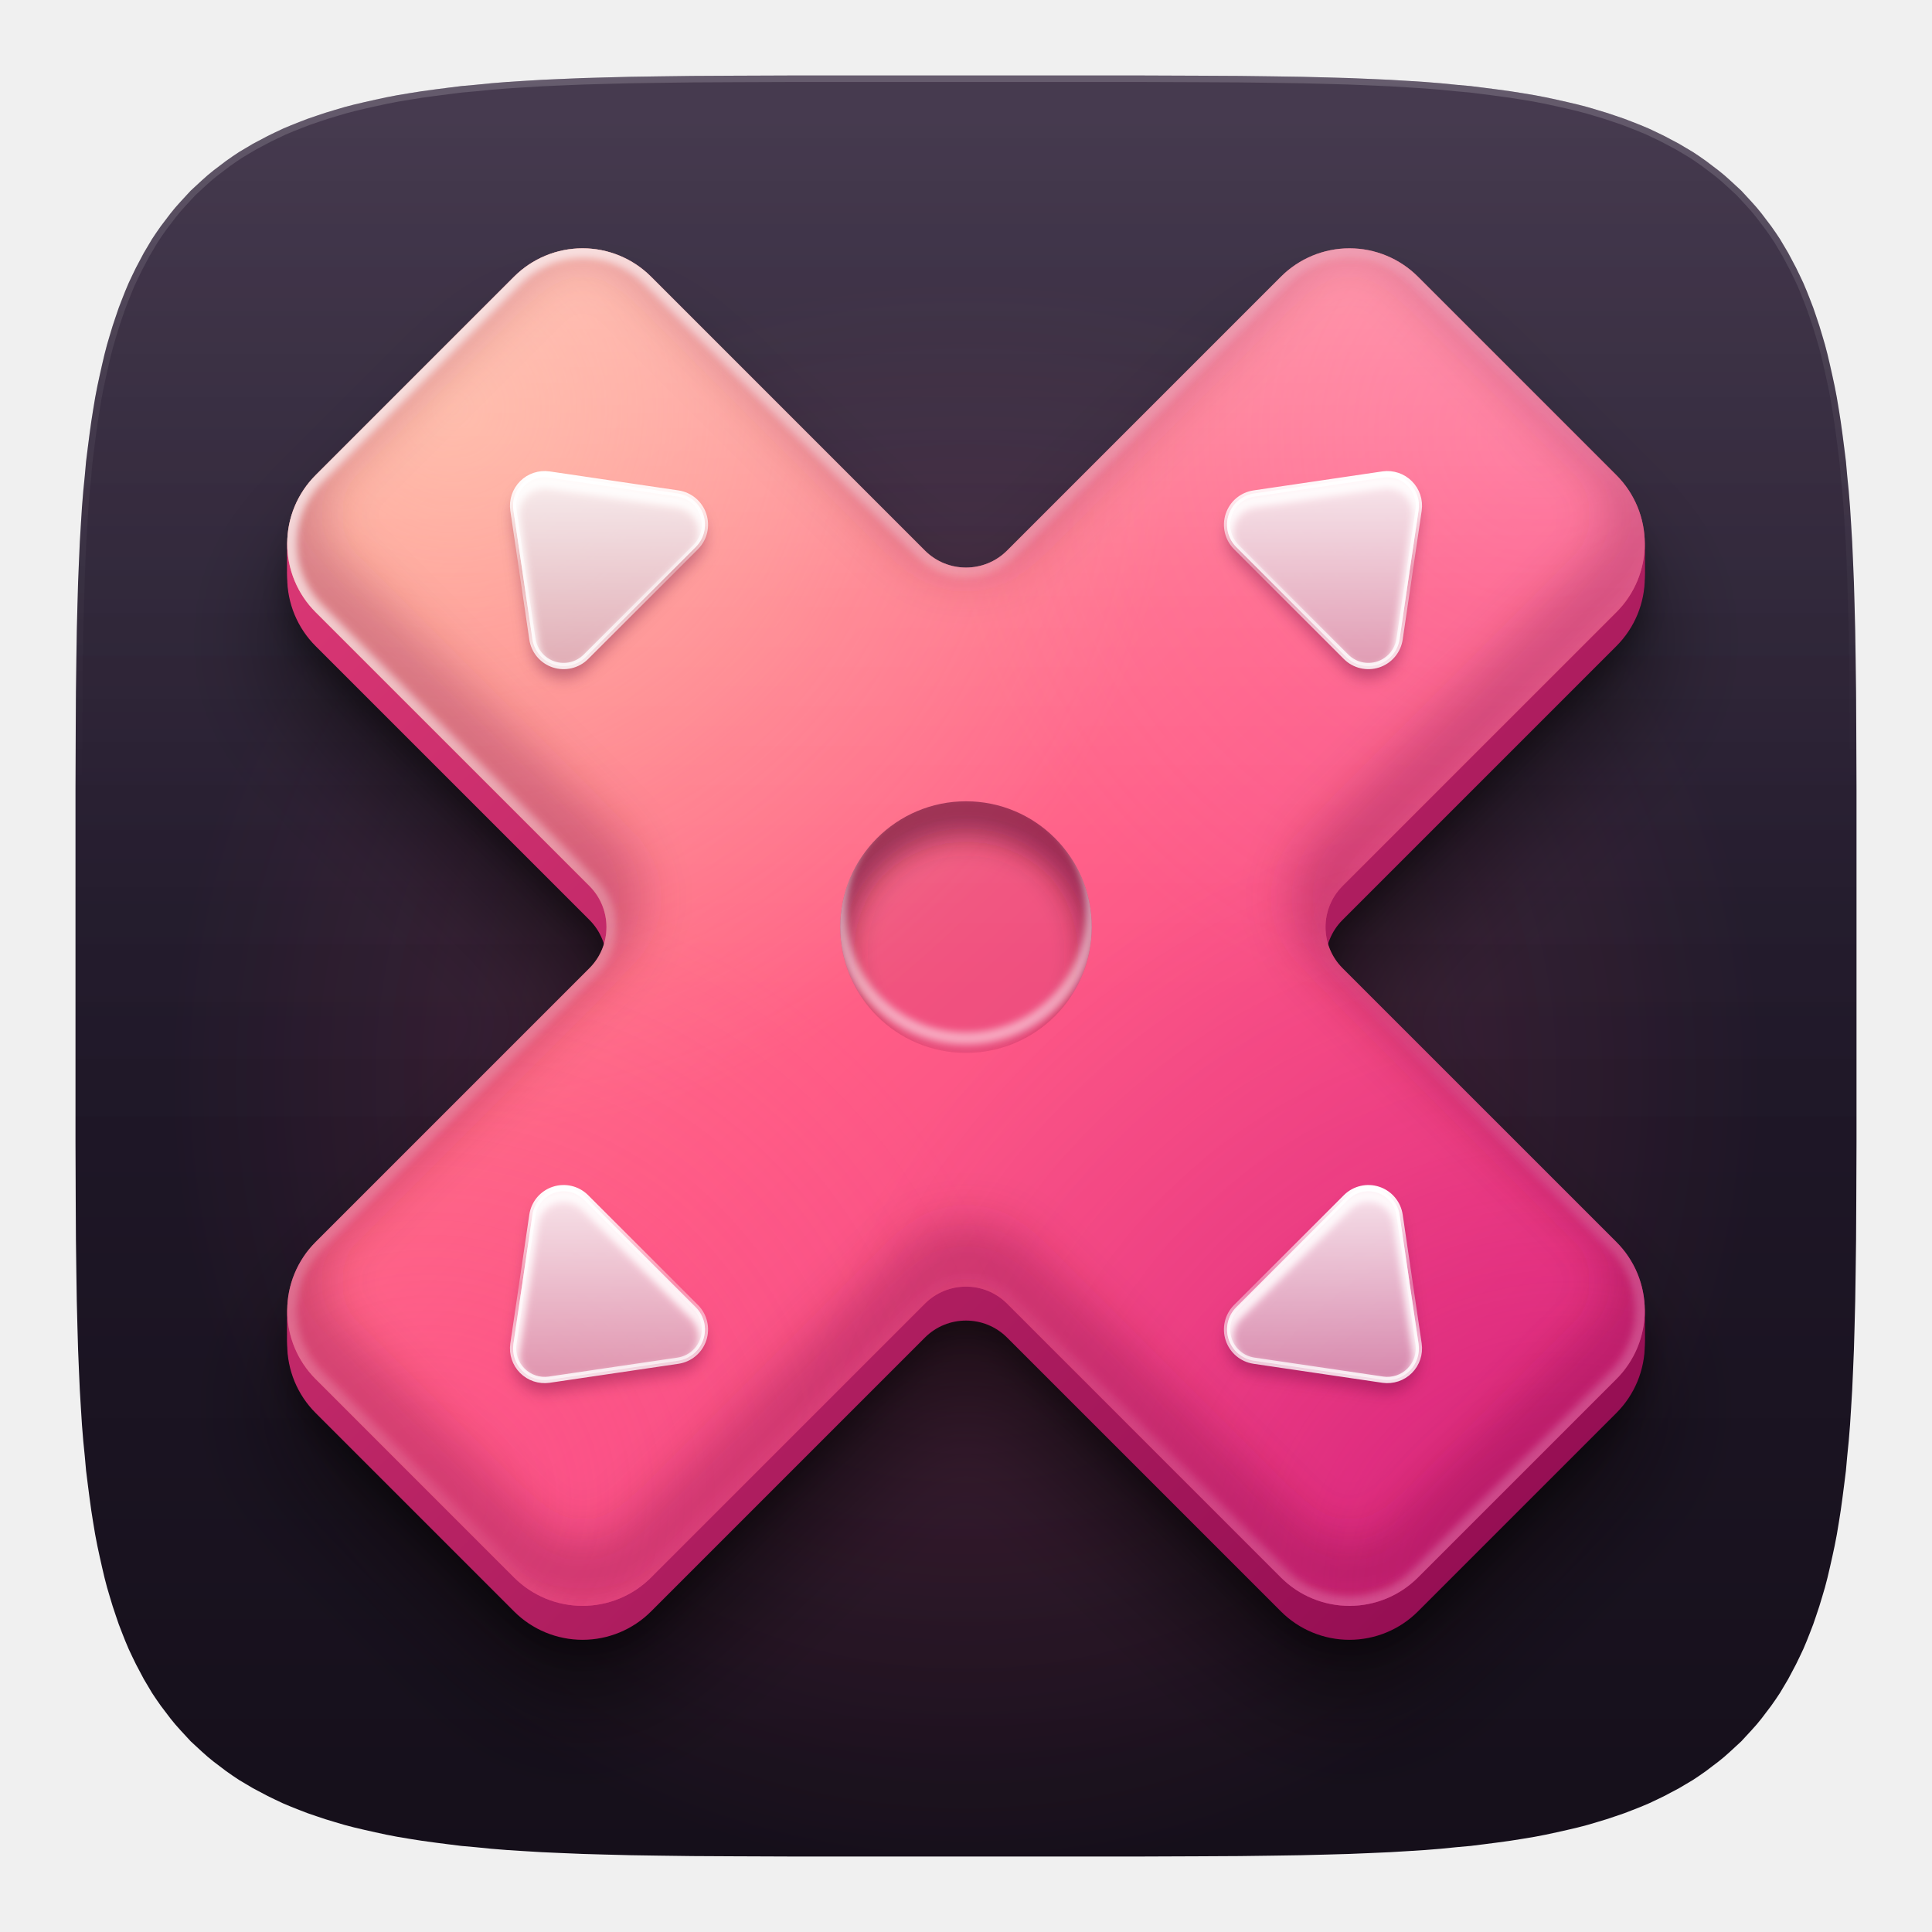
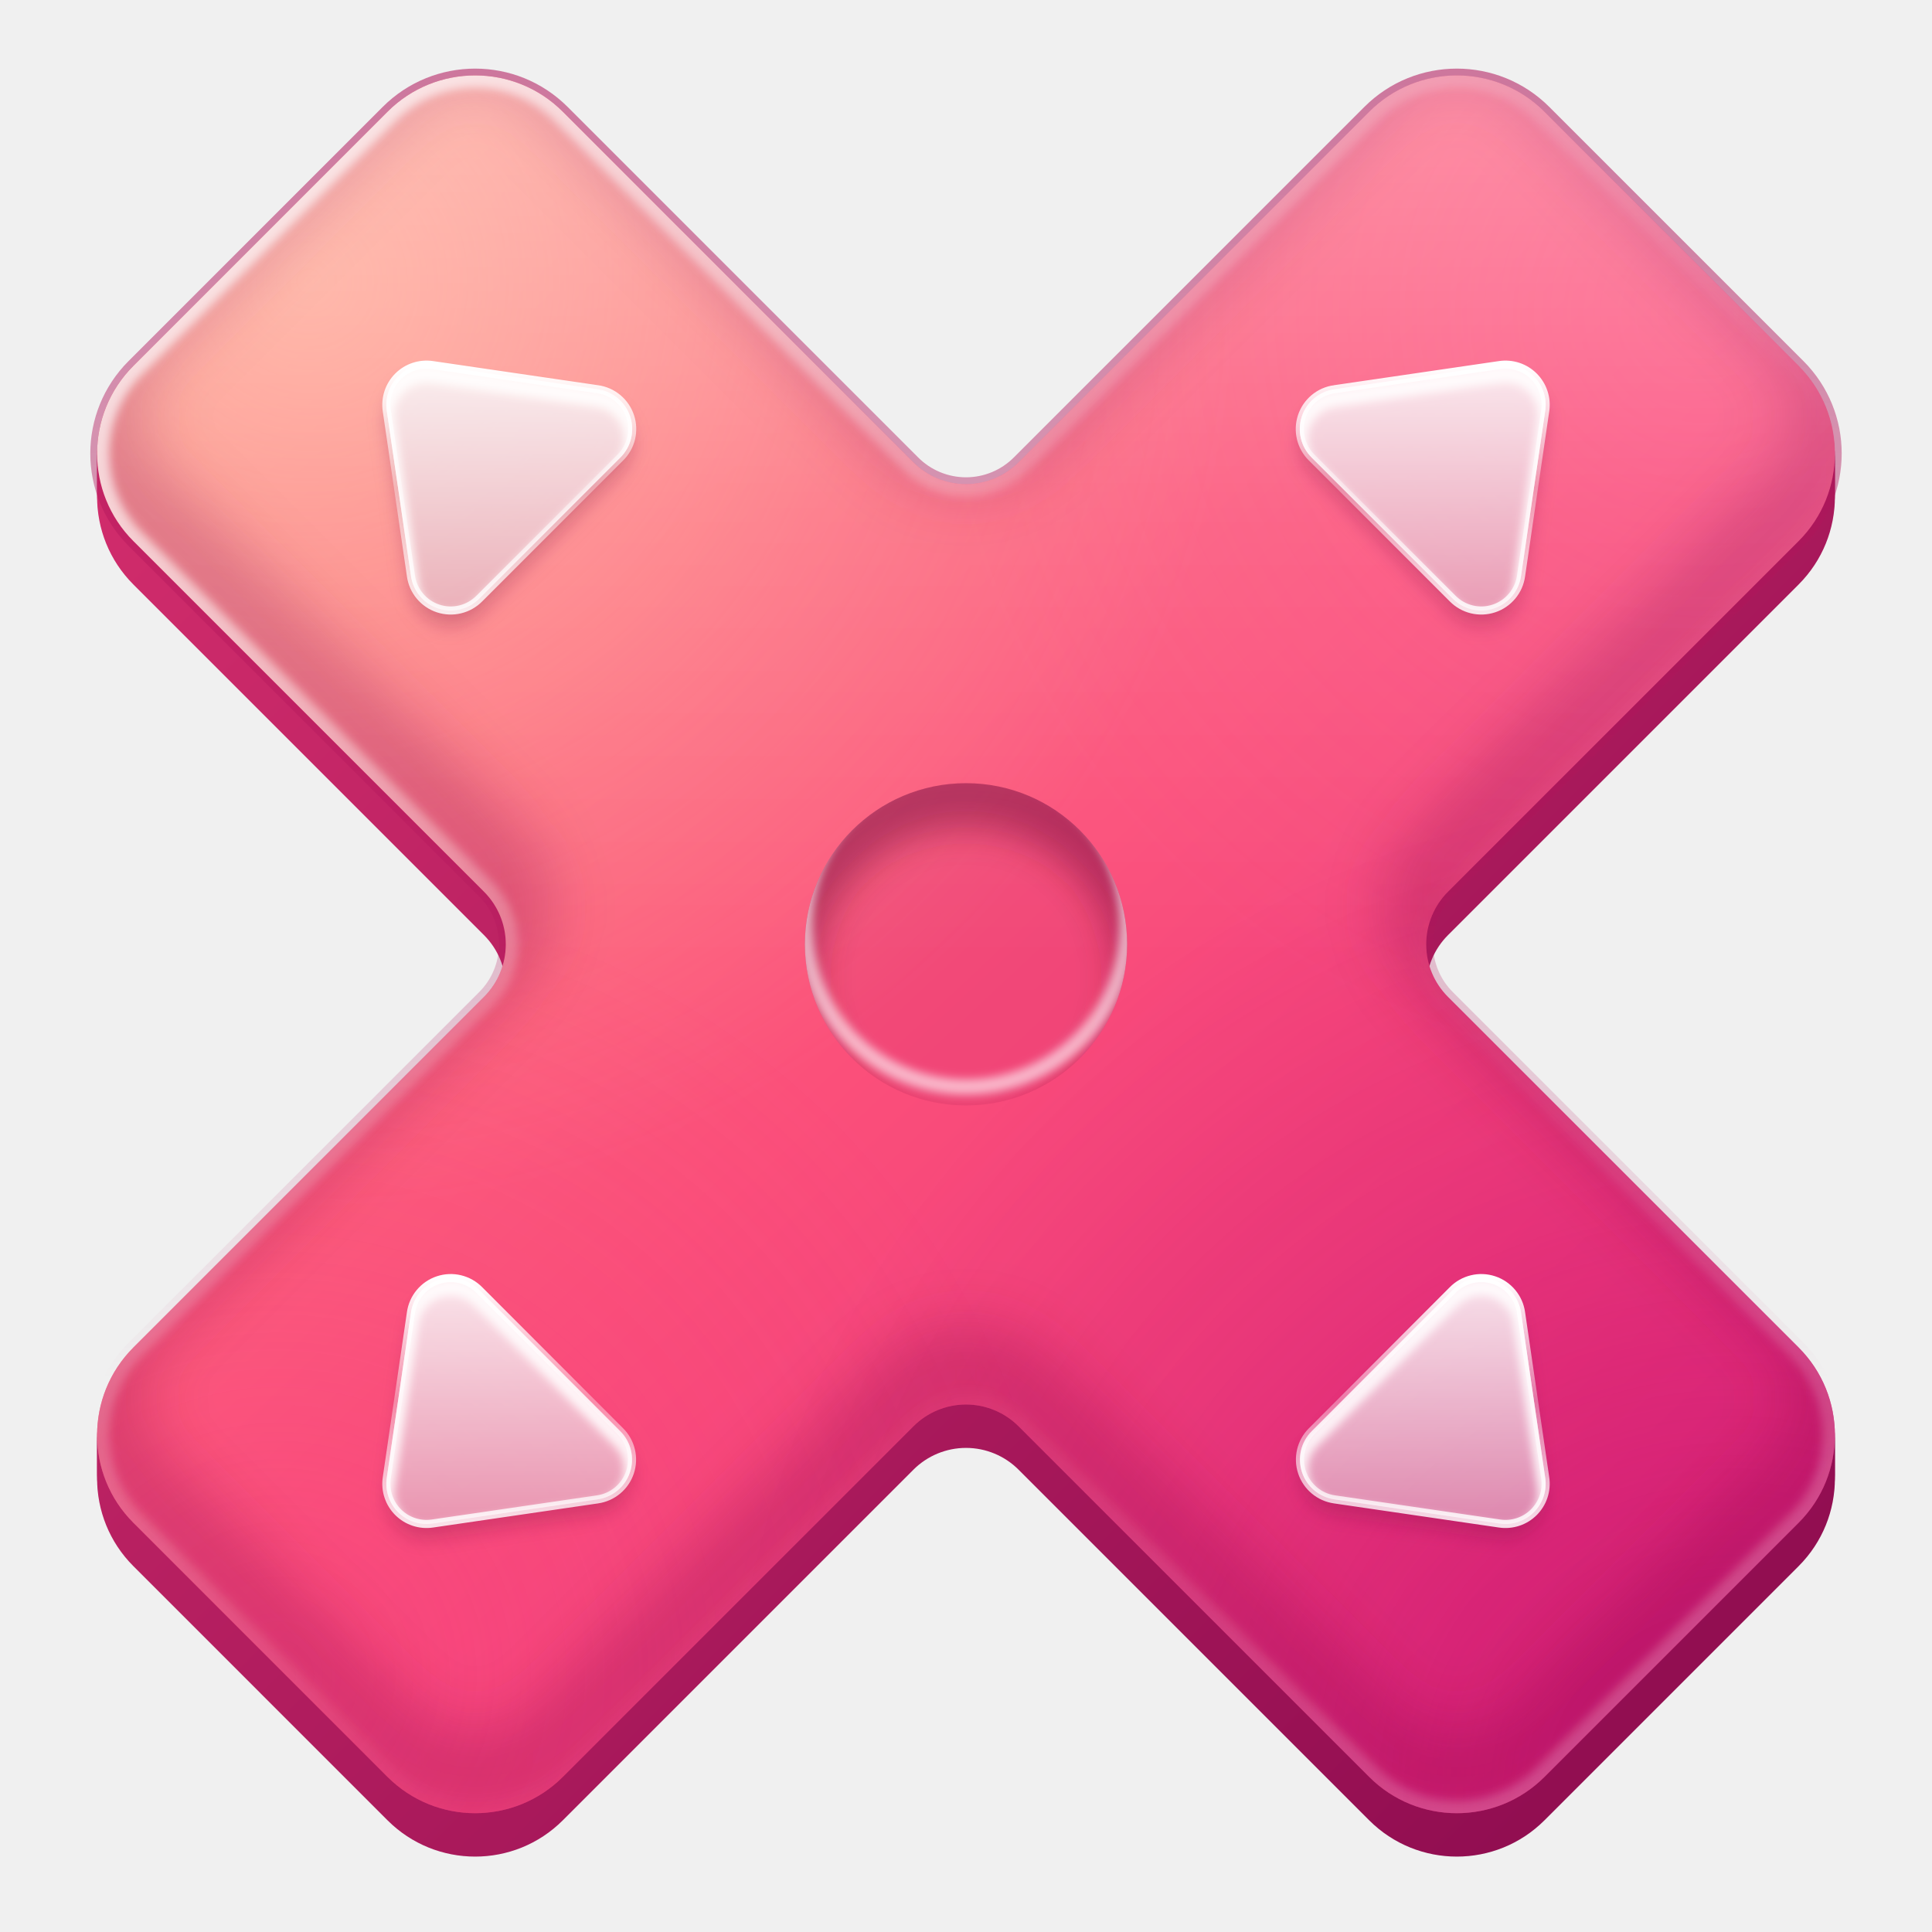
<svg xmlns="http://www.w3.org/2000/svg" viewBox="0 0 1024 1024" width="1024" height="1024">
  <defs>
-     <path id="sw-sq" d="M924.0,512.0L924.0,593.6L923.9,619.7L923.8,638.6L923.6,654.0L923.4,667.2L923.1,679.0L922.8,689.5L922.4,699.2L922.0,708.2L921.5,716.5L921.0,724.4L920.4,731.8L919.7,738.8L919.1,745.5L918.3,751.9L917.5,758.1L916.7,763.9L915.8,769.6L914.9,775.0L913.9,780.2L912.8,785.3L911.7,790.2L910.6,794.9L909.4,799.5L908.1,803.9L906.8,808.2L905.4,812.4L904.0,816.5L902.5,820.4L901.0,824.2L899.4,828.0L897.7,831.6L896.0,835.1L894.2,838.5L892.4,841.9L890.5,845.1L888.6,848.3L886.6,851.3L884.5,854.3L882.3,857.2L880.1,860.1L877.9,862.8L875.5,865.5L873.1,868.1L870.7,870.7L868.1,873.1L865.5,875.5L862.8,877.9L860.1,880.1L857.2,882.3L854.3,884.5L851.3,886.6L848.3,888.6L845.1,890.5L841.9,892.4L838.5,894.2L835.1,896.0L831.6,897.7L828.0,899.4L824.2,901.0L820.4,902.5L816.5,904.0L812.4,905.4L808.2,906.8L803.9,908.1L799.5,909.4L794.9,910.6L790.2,911.7L785.3,912.8L780.2,913.9L775.0,914.9L769.6,915.8L763.9,916.7L758.1,917.5L751.9,918.3L745.5,919.1L738.8,919.7L731.8,920.4L724.4,921.0L716.5,921.5L708.2,922.0L699.2,922.4L689.5,922.8L679.0,923.1L667.2,923.4L654.0,923.6L638.6,923.8L619.7,923.9L593.6,924.0L512.0,924.0L430.4,924.0L404.3,923.9L385.4,923.8L370.0,923.6L356.8,923.4L345.0,923.1L334.5,922.8L324.8,922.4L315.8,922.0L307.5,921.5L299.6,921.0L292.2,920.4L285.2,919.7L278.5,919.1L272.1,918.3L265.9,917.5L260.1,916.7L254.4,915.8L249.0,914.9L243.8,913.9L238.7,912.8L233.8,911.7L229.1,910.6L224.5,909.4L220.1,908.1L215.8,906.8L211.6,905.4L207.5,904.0L203.6,902.5L199.8,901.0L196.0,899.4L192.4,897.7L188.9,896.0L185.5,894.2L182.1,892.4L178.9,890.5L175.7,888.6L172.7,886.6L169.7,884.5L166.8,882.3L163.9,880.1L161.2,877.9L158.5,875.5L155.9,873.1L153.3,870.7L150.9,868.1L148.5,865.5L146.1,862.8L143.9,860.1L141.7,857.2L139.5,854.3L137.4,851.3L135.4,848.3L133.5,845.1L131.6,841.9L129.8,838.5L128.0,835.1L126.3,831.6L124.6,828.0L123.0,824.2L121.5,820.4L120.0,816.5L118.6,812.4L117.2,808.2L115.9,803.9L114.6,799.5L113.4,794.9L112.3,790.2L111.2,785.3L110.1,780.2L109.1,775.0L108.2,769.6L107.3,763.9L106.5,758.1L105.7,751.9L104.9,745.5L104.3,738.8L103.6,731.8L103.0,724.4L102.5,716.5L102.0,708.2L101.6,699.2L101.2,689.5L100.9,679.0L100.6,667.2L100.4,654.0L100.2,638.6L100.1,619.7L100.0,593.6L100.0,512.0L100.0,430.4L100.1,404.3L100.2,385.4L100.4,370.0L100.6,356.8L100.9,345.0L101.2,334.5L101.6,324.8L102.0,315.8L102.5,307.5L103.0,299.6L103.6,292.2L104.3,285.2L104.9,278.5L105.7,272.1L106.5,265.9L107.3,260.1L108.2,254.4L109.1,249.0L110.1,243.8L111.2,238.7L112.3,233.8L113.4,229.1L114.6,224.5L115.9,220.1L117.2,215.8L118.6,211.6L120.0,207.5L121.5,203.6L123.0,199.8L124.6,196.0L126.3,192.4L128.0,188.9L129.8,185.5L131.6,182.1L133.5,178.9L135.4,175.7L137.4,172.7L139.5,169.7L141.7,166.8L143.9,163.9L146.1,161.2L148.5,158.5L150.9,155.9L153.3,153.3L155.9,150.9L158.5,148.5L161.2,146.1L163.9,143.9L166.8,141.7L169.7,139.5L172.7,137.4L175.7,135.4L178.9,133.5L182.1,131.6L185.5,129.8L188.9,128.0L192.4,126.3L196.0,124.6L199.8,123.0L203.6,121.5L207.5,120.0L211.6,118.6L215.8,117.2L220.1,115.9L224.5,114.6L229.1,113.4L233.8,112.3L238.7,111.2L243.8,110.1L249.0,109.1L254.4,108.2L260.1,107.3L265.9,106.5L272.1,105.7L278.5,104.9L285.2,104.3L292.2,103.6L299.6,103.0L307.5,102.5L315.8,102.0L324.8,101.6L334.5,101.2L345.0,100.9L356.8,100.6L370.0,100.4L385.4,100.2L404.3,100.1L430.4,100.0L512.0,100.0L593.6,100.0L619.7,100.1L638.6,100.2L654.0,100.4L667.2,100.6L679.0,100.9L689.5,101.2L699.2,101.6L708.2,102.0L716.5,102.5L724.4,103.0L731.8,103.6L738.8,104.3L745.5,104.9L751.9,105.7L758.1,106.5L763.9,107.3L769.6,108.2L775.0,109.1L780.2,110.1L785.3,111.2L790.2,112.3L794.9,113.4L799.5,114.6L803.9,115.9L808.2,117.2L812.4,118.6L816.5,120.0L820.4,121.5L824.2,123.0L828.0,124.6L831.6,126.3L835.1,128.0L838.5,129.8L841.9,131.6L845.1,133.5L848.3,135.4L851.3,137.4L854.3,139.5L857.2,141.7L860.1,143.9L862.8,146.1L865.5,148.5L868.1,150.9L870.7,153.3L873.1,155.9L875.5,158.5L877.9,161.2L880.1,163.9L882.3,166.8L884.5,169.7L886.6,172.7L888.6,175.7L890.5,178.9L892.4,182.1L894.2,185.5L896.0,188.9L897.7,192.4L899.4,196.0L901.0,199.8L902.5,203.6L904.0,207.5L905.4,211.6L906.8,215.8L908.1,220.1L909.4,224.5L910.6,229.1L911.7,233.8L912.8,238.7L913.9,243.8L914.9,249.0L915.8,254.4L916.7,260.1L917.5,265.9L918.3,272.1L919.1,278.5L919.7,285.2L920.4,292.2L921.0,299.6L921.5,307.5L922.0,315.8L922.4,324.8L922.8,334.5L923.1,345.0L923.4,356.8L923.6,370.0L923.8,385.4L923.9,404.3L924.0,430.4Z" />
-     <clipPath id="sw-tc">
-       <use href="#sw-sq" />
+     <filter id="lw-b1_5" x="-50%" y="-50%" width="200%" height="200%">
+       <feGaussianBlur stdDeviation="2.5" />
+     </filter>
+     <filter id="lw-b2" x="-50%" y="-50%" width="200%" height="200%">
+       <feGaussianBlur stdDeviation="3.3" />
+     </filter>
+     <filter id="lw-b3" x="-50%" y="-50%" width="200%" height="200%">
+       <feGaussianBlur stdDeviation="4.9" />
+     </filter>
+     <filter id="lw-b6" x="-50%" y="-50%" width="200%" height="200%">
+       <feGaussianBlur stdDeviation="9.9" />
+     </filter>
+     <filter id="lw-b10" x="-50%" y="-50%" width="200%" height="200%">
+       <feGaussianBlur stdDeviation="16.4" />
+     </filter>
+     <filter id="lw-b22" x="-50%" y="-50%" width="200%" height="200%">
+       <feGaussianBlur stdDeviation="36.1" />
+     </filter>
+     <path id="lw-x" d="M539.9,245L725.7,59.2A65.7,65.7 0 0 1 818.6,59.2L953.3,193.9A65.7,65.7 0 0 1 953.3,286.8L767.5,472.6A39.4,39.4 0 0 0 767.5,528.4L953.3,714.2A65.7,65.7 0 0 1 953.3,807.1L818.6,941.8A65.7,65.7 0 0 1 725.7,941.8L539.9,756A39.4,39.4 0 0 0 484.1,756L298.3,941.8A65.7,65.7 0 0 1 205.4,941.8L70.7,807.1A65.7,65.7 0 0 1 70.7,714.2L256.5,528.4A39.4,39.4 0 0 0 256.5,472.6L70.7,286.8A65.7,65.7 0 0 1 70.7,193.9L205.4,59.2A65.7,65.7 0 0 1 298.3,59.2L484.1,245A39.4,39.4 0 0 0 539.9,245Z" />
+     <clipPath id="lw-xc">
+       <use href="#lw-x" />
    </clipPath>
-     <linearGradient id="sw-tile" x1="0" y1="0" x2="0" y2="1">
-       <stop offset="0" stop-color="#35283F" />
-       <stop offset="0.5" stop-color="#201829" />
-       <stop offset="1" stop-color="#150F1A" />
+     <linearGradient id="lw-base" gradientUnits="userSpaceOnUse" x1="64.3" y1="22.8" x2="969.7" y2="988.2">
+       <stop offset="0" stop-color="#FF8A80" />
+       <stop offset="0.5" stop-color="#FB4F7A" />
+       <stop offset="1" stop-color="#E0207E" />
    </linearGradient>
-     <linearGradient id="sw-var" gradientUnits="userSpaceOnUse" x1="0" y1="100" x2="0" y2="924">
-       <stop offset="0" stop-color="#FFFFFF" stop-opacity="0.09" />
-       <stop offset="0.42" stop-color="#FFFFFF" stop-opacity="0.022" />
-       <stop offset="0.6" stop-color="#FFFFFF" stop-opacity="0" />
-     </linearGradient>
-     <linearGradient id="sw-rim" gradientUnits="userSpaceOnUse" x1="0" y1="100" x2="0" y2="924">
-       <stop offset="0" stop-color="#FFFFFF" stop-opacity="0.17" />
-       <stop offset="0.18" stop-color="#FFFFFF" stop-opacity="0.059" />
-       <stop offset="0.4" stop-color="#FFFFFF" stop-opacity="0" />
-     </linearGradient>
-     <radialGradient id="sw-glow" gradientUnits="userSpaceOnUse" cx="512" cy="564" r="369.6">
-       <stop offset="0" stop-color="#FF4F86" stop-opacity="0.3" />
-       <stop offset="0.45" stop-color="#FF4F86" stop-opacity="0.12" />
-       <stop offset="1" stop-color="#FF4F86" stop-opacity="0" />
-     </radialGradient>
-     <filter id="sw-tsh" x="-20%" y="-20%" width="140%" height="150%">
-       <feGaussianBlur stdDeviation="22" />
-     </filter>
-     <filter id="sw-b1_5" x="-50%" y="-50%" width="200%" height="200%">
-       <feGaussianBlur stdDeviation="1.7" />
-     </filter>
-     <filter id="sw-b2" x="-50%" y="-50%" width="200%" height="200%">
-       <feGaussianBlur stdDeviation="2.2" />
-     </filter>
-     <filter id="sw-b3" x="-50%" y="-50%" width="200%" height="200%">
-       <feGaussianBlur stdDeviation="3.4" />
-     </filter>
-     <filter id="sw-b6" x="-50%" y="-50%" width="200%" height="200%">
-       <feGaussianBlur stdDeviation="6.7" />
-     </filter>
-     <filter id="sw-b10" x="-50%" y="-50%" width="200%" height="200%">
-       <feGaussianBlur stdDeviation="11.2" />
-     </filter>
-     <filter id="sw-b22" x="-50%" y="-50%" width="200%" height="200%">
-       <feGaussianBlur stdDeviation="24.6" />
-     </filter>
-     <path id="sw-x" d="M531,319.8L657.7,193.1A44.8,44.8 0 0 1 721.1,193.1L812.9,284.9A44.8,44.8 0 0 1 812.9,348.3L686.2,475A26.9,26.9 0 0 0 686.2,513L812.9,639.7A44.8,44.8 0 0 1 812.9,703.1L721.1,794.9A44.8,44.8 0 0 1 657.7,794.9L531,668.2A26.9,26.9 0 0 0 493,668.2L366.3,794.9A44.8,44.8 0 0 1 302.9,794.9L211.1,703.1A44.8,44.8 0 0 1 211.1,639.7L337.8,513A26.9,26.9 0 0 0 337.8,475L211.1,348.3A44.8,44.8 0 0 1 211.1,284.9L302.9,193.1A44.8,44.8 0 0 1 366.3,193.1L493,319.8A26.9,26.9 0 0 0 531,319.8Z" />
-     <clipPath id="sw-xc">
-       <use href="#sw-x" />
-     </clipPath>
-     <linearGradient id="sw-base" gradientUnits="userSpaceOnUse" x1="219.4" y1="171.4" x2="814.6" y2="826.6">
-       <stop offset="0" stop-color="#FF9C8C" />
-       <stop offset="0.5" stop-color="#FF5C86" />
-       <stop offset="1" stop-color="#E62A86" />
-     </linearGradient>
-     <linearGradient id="sw-gloss" gradientUnits="userSpaceOnUse" x1="0" y1="161.4" x2="0" y2="524">
-       <stop offset="0" stop-color="#fff" stop-opacity="0.28" />
-       <stop offset=".5" stop-color="#fff" stop-opacity="0.078" />
+     <linearGradient id="lw-gloss" gradientUnits="userSpaceOnUse" x1="0" y1="12.8" x2="0" y2="530.5">
+       <stop offset="0" stop-color="#fff" stop-opacity="0.32" />
+       <stop offset=".5" stop-color="#fff" stop-opacity="0.09" />
      <stop offset="1" stop-color="#fff" stop-opacity="0" />
    </linearGradient>
-     <linearGradient id="sw-spec" gradientUnits="userSpaceOnUse" x1="179.4" y1="161.4" x2="844.6" y2="826.6">
-       <stop offset="0" stop-color="#fff" stop-opacity="0.85" />
-       <stop offset=".4" stop-color="#fff" stop-opacity="0.187" />
+     <linearGradient id="lw-spec" gradientUnits="userSpaceOnUse" x1="24.3" y1="12.8" x2="999.7" y2="988.2">
+       <stop offset="0" stop-color="#fff" stop-opacity="0.9" />
+       <stop offset=".4" stop-color="#fff" stop-opacity="0.198" />
      <stop offset=".6" stop-color="#fff" stop-opacity="0" />
-       <stop offset="1" stop-color="#fff" stop-opacity="0.272" />
+       <stop offset="1" stop-color="#fff" stop-opacity="0.288" />
    </linearGradient>
-     <radialGradient id="sw-r0" gradientUnits="userSpaceOnUse" cx="274.6" cy="254.3" r="336">
-       <stop offset="0" stop-color="#FFC4A6" stop-opacity="0.62" />
-       <stop offset=".6" stop-color="#FFC4A6" stop-opacity="0.186" />
-       <stop offset="1" stop-color="#FFC4A6" stop-opacity="0" />
+     <radialGradient id="lw-r0" gradientUnits="userSpaceOnUse" cx="163.8" cy="149.1" r="492.7">
+       <stop offset="0" stop-color="#FFC2A6" stop-opacity="0.62" />
+       <stop offset=".6" stop-color="#FFC2A6" stop-opacity="0.186" />
+       <stop offset="1" stop-color="#FFC2A6" stop-opacity="0" />
    </radialGradient>
-     <radialGradient id="sw-r1" gradientUnits="userSpaceOnUse" cx="778.6" cy="265.5" r="280">
-       <stop offset="0" stop-color="#FF7DA4" stop-opacity="0.38" />
-       <stop offset=".6" stop-color="#FF7DA4" stop-opacity="0.114" />
-       <stop offset="1" stop-color="#FF7DA4" stop-opacity="0" />
+     <radialGradient id="lw-r1" gradientUnits="userSpaceOnUse" cx="902.8" cy="165.5" r="410.6">
+       <stop offset="0" stop-color="#FF6E97" stop-opacity="0.36" />
+       <stop offset=".6" stop-color="#FF6E97" stop-opacity="0.108" />
+       <stop offset="1" stop-color="#FF6E97" stop-opacity="0" />
    </radialGradient>
-     <radialGradient id="sw-r2" gradientUnits="userSpaceOnUse" cx="263.4" cy="758.3" r="291.2">
-       <stop offset="0" stop-color="#F7468B" stop-opacity="0.28" />
-       <stop offset=".6" stop-color="#F7468B" stop-opacity="0.084" />
-       <stop offset="1" stop-color="#F7468B" stop-opacity="0" />
+     <radialGradient id="lw-r2" gradientUnits="userSpaceOnUse" cx="147.4" cy="888.1" r="427">
+       <stop offset="0" stop-color="#F43C82" stop-opacity="0.3" />
+       <stop offset=".6" stop-color="#F43C82" stop-opacity="0.09" />
+       <stop offset="1" stop-color="#F43C82" stop-opacity="0" />
    </radialGradient>
-     <radialGradient id="sw-r3" gradientUnits="userSpaceOnUse" cx="789.8" cy="803.1" r="369.6">
-       <stop offset="0" stop-color="#BE1270" stop-opacity="0.46" />
-       <stop offset=".6" stop-color="#BE1270" stop-opacity="0.138" />
-       <stop offset="1" stop-color="#BE1270" stop-opacity="0" />
+     <radialGradient id="lw-r3" gradientUnits="userSpaceOnUse" cx="919.3" cy="953.8" r="541.9">
+       <stop offset="0" stop-color="#B60D68" stop-opacity="0.52" />
+       <stop offset=".6" stop-color="#B60D68" stop-opacity="0.156" />
+       <stop offset="1" stop-color="#B60D68" stop-opacity="0" />
    </radialGradient>
-     <linearGradient id="sw-wall" gradientUnits="objectBoundingBox" x1="0" y1="0" x2="1" y2="1">
-       <stop offset="0" stop-color="#E23C78" />
-       <stop offset="1" stop-color="#8E0A50" />
+     <linearGradient id="lw-wall" gradientUnits="objectBoundingBox" x1="0" y1="0" x2="1" y2="1">
+       <stop offset="0" stop-color="#D9306F" />
+       <stop offset="1" stop-color="#8A0A4E" />
    </linearGradient>
-     <clipPath id="sw-dc">
-       <circle cx="512" cy="494" r="58.2" />
+     <clipPath id="lw-dc">
+       <circle cx="512" cy="500.5" r="85.4" />
    </clipPath>
-     <clipPath id="sw-ac">
-       <path d="M645.2,293.4L704.9,284.6A14.6,14.6 0 0 1 721.4,301.1L712.6,360.8A14.6,14.6 0 0 1 687.9,369L637,318.1A14.6,14.6 0 0 1 645.2,293.4Z" />
-       <path d="M712.6,627.2L721.4,686.9A14.6,14.6 0 0 1 704.9,703.4L645.2,694.6A14.6,14.6 0 0 1 637,669.9L687.9,619A14.6,14.6 0 0 1 712.6,627.2Z" />
-       <path d="M378.8,694.6L319.1,703.4A14.6,14.6 0 0 1 302.6,686.9L311.4,627.2A14.6,14.6 0 0 1 336.1,619L387,669.9A14.6,14.6 0 0 1 378.8,694.6Z" />
-       <path d="M311.4,360.8L302.6,301.1A14.6,14.6 0 0 1 319.1,284.6L378.8,293.4A14.6,14.6 0 0 1 387,318.1L336.1,369A14.6,14.6 0 0 1 311.4,360.8Z" />
+     <clipPath id="lw-ac">
+       <path d="M707.3,206.3L794.8,193.5A21.3,21.3 0 0 1 819,217.7L806.2,305.2A21.3,21.3 0 0 1 769.9,317.2L695.3,242.6A21.3,21.3 0 0 1 707.3,206.3Z" />
+       <path d="M806.2,695.8L819,783.3A21.3,21.3 0 0 1 794.8,807.5L707.3,794.7A21.3,21.3 0 0 1 695.3,758.5L769.9,683.8A21.3,21.3 0 0 1 806.2,695.8Z" />
+       <path d="M316.7,794.7L229.2,807.5A21.3,21.3 0 0 1 205,783.3L217.8,695.8A21.3,21.3 0 0 1 254.1,683.8L328.7,758.5A21.3,21.3 0 0 1 316.7,794.7Z" />
+       <path d="M217.8,305.2L205,217.7A21.3,21.3 0 0 1 229.2,193.5L316.7,206.3A21.3,21.3 0 0 1 328.7,242.6L254.1,317.2A21.3,21.3 0 0 1 217.8,305.2Z" />
    </clipPath>
-     <linearGradient id="sw-ar" x1="0" y1="0" x2="0" y2="1">
+     <linearGradient id="lw-ar" x1="0" y1="0" x2="0" y2="1">
      <stop offset="0" stop-color="#FFFFFF" stop-opacity="0.86" />
      <stop offset="1" stop-color="#FFFFFF" stop-opacity="0.46" />
    </linearGradient>
-     <linearGradient id="sw-arim" x1="0" y1="0" x2="0" y2="1">
+     <linearGradient id="lw-arim" x1="0" y1="0" x2="0" y2="1">
      <stop offset="0" stop-color="#FFFFFF" />
      <stop offset="0.5" stop-color="#FFFFFF" stop-opacity="0.35" />
      <stop offset="1" stop-color="#FFFFFF" stop-opacity="0.85" />
    </linearGradient>
+     <mask id="lw-out" maskUnits="userSpaceOnUse" x="0" y="0" width="1024" height="1024">
+       <rect width="1024" height="1024" fill="#fff" />
+       <use href="#lw-x" fill="#000" />
+     </mask>
+     <linearGradient id="lw-edge" gradientUnits="userSpaceOnUse" x1="0" y1="40" x2="0" y2="961">
+       <stop offset="0" stop-color="#B0145A" stop-opacity="0.55" />
+       <stop offset="0.45" stop-color="#B0145A" stop-opacity="0.3" />
+       <stop offset="0.75" stop-color="#B0145A" stop-opacity="0" />
+     </linearGradient>
  </defs>
-   <g transform="translate(512 512) scale(1.1456) translate(-512 -512)">
-     <use href="#sw-sq" fill="url(#sw-tile)" />
-     <g clip-path="url(#sw-tc)">
-       <rect x="100" y="100" width="824" height="824" fill="url(#sw-glow)" />
-       <rect x="100" y="100" width="824" height="824" fill="url(#sw-var)" />
-       <use href="#sw-sq" fill="none" stroke="url(#sw-rim)" stroke-width="6" />
-     </g>
-     <use href="#sw-x" transform="translate(0 44.8)" fill="#000000" opacity="0.55" filter="url(#sw-b22)" />
-     <use href="#sw-x" transform="translate(0 21.3)" fill="#000000" opacity="0.35" filter="url(#sw-b6)" />
-     <g fill="url(#sw-wall)">
-       <use href="#sw-x" transform="translate(0 1.6)" />
-       <use href="#sw-x" transform="translate(0 3.1)" />
-       <use href="#sw-x" transform="translate(0 4.7)" />
-       <use href="#sw-x" transform="translate(0 6.3)" />
-       <use href="#sw-x" transform="translate(0 7.8)" />
-       <use href="#sw-x" transform="translate(0 9.4)" />
-       <use href="#sw-x" transform="translate(0 11)" />
-       <use href="#sw-x" transform="translate(0 12.5)" />
-       <use href="#sw-x" transform="translate(0 14.1)" />
-       <use href="#sw-x" transform="translate(0 15.7)" />
-     </g>
-     <g clip-path="url(#sw-xc)">
-       <rect x="159.4" y="141.4" width="705.2" height="705.2" fill="url(#sw-base)" />
-       <rect x="159.4" y="141.4" width="705.2" height="705.2" fill="url(#sw-r0)" />
-       <rect x="159.4" y="141.4" width="705.2" height="705.2" fill="url(#sw-r1)" />
-       <rect x="159.4" y="141.4" width="705.2" height="705.2" fill="url(#sw-r2)" />
-       <rect x="159.4" y="141.4" width="705.2" height="705.2" fill="url(#sw-r3)" />
-       <use href="#sw-x" fill="none" stroke="#6E0538" stroke-opacity="0.32" stroke-width="31.4" transform="translate(0 -13.4)" filter="url(#sw-b10)" />
-       <rect x="159.4" y="141.4" width="705.2" height="705.2" fill="url(#sw-gloss)" />
-       <use href="#sw-x" fill="none" stroke="url(#sw-spec)" stroke-width="9" filter="url(#sw-b1_5)" />
-     </g>
-     <g clip-path="url(#sw-dc)">
-       <circle cx="512" cy="494" r="58.2" fill="#8A0A4C" fill-opacity="0.12" />
-       <circle cx="512" cy="506.3" r="67.2" fill="none" stroke="#40021F" stroke-opacity="0.5" stroke-width="24.6" filter="url(#sw-b6)" />
-       <circle cx="512" cy="487.3" r="58.2" fill="none" stroke="#FFFFFF" stroke-opacity="0.5" stroke-width="5.6" filter="url(#sw-b1_5)" />
-     </g>
-     <path d="M645.2,293.4L704.9,284.6A14.6,14.6 0 0 1 721.4,301.1L712.6,360.8A14.6,14.6 0 0 1 687.9,369L637,318.1A14.6,14.6 0 0 1 645.2,293.4Z" fill="#5A0430" opacity="0.34" transform="translate(0 5.6)" filter="url(#sw-b3)" />
-     <path d="M712.6,627.2L721.4,686.9A14.6,14.6 0 0 1 704.9,703.4L645.2,694.6A14.6,14.6 0 0 1 637,669.9L687.9,619A14.6,14.6 0 0 1 712.6,627.2Z" fill="#5A0430" opacity="0.34" transform="translate(0 5.6)" filter="url(#sw-b3)" />
-     <path d="M378.8,694.6L319.1,703.4A14.6,14.6 0 0 1 302.6,686.9L311.4,627.2A14.6,14.6 0 0 1 336.1,619L387,669.9A14.6,14.6 0 0 1 378.8,694.6Z" fill="#5A0430" opacity="0.34" transform="translate(0 5.6)" filter="url(#sw-b3)" />
-     <path d="M311.4,360.8L302.6,301.1A14.6,14.6 0 0 1 319.1,284.6L378.8,293.4A14.6,14.6 0 0 1 387,318.1L336.1,369A14.6,14.6 0 0 1 311.4,360.8Z" fill="#5A0430" opacity="0.34" transform="translate(0 5.6)" filter="url(#sw-b3)" />
-     <path d="M645.2,293.4L704.9,284.6A14.6,14.6 0 0 1 721.4,301.1L712.6,360.8A14.6,14.6 0 0 1 687.9,369L637,318.1A14.6,14.6 0 0 1 645.2,293.4Z" fill="url(#sw-ar)" />
-     <path d="M712.6,627.2L721.4,686.9A14.6,14.6 0 0 1 704.9,703.4L645.2,694.6A14.6,14.6 0 0 1 637,669.9L687.9,619A14.6,14.6 0 0 1 712.6,627.2Z" fill="url(#sw-ar)" />
-     <path d="M378.8,694.6L319.1,703.4A14.6,14.6 0 0 1 302.6,686.9L311.4,627.2A14.6,14.6 0 0 1 336.1,619L387,669.9A14.6,14.6 0 0 1 378.8,694.6Z" fill="url(#sw-ar)" />
-     <path d="M311.4,360.8L302.6,301.1A14.6,14.6 0 0 1 319.1,284.6L378.8,293.4A14.6,14.6 0 0 1 387,318.1L336.1,369A14.6,14.6 0 0 1 311.4,360.8Z" fill="url(#sw-ar)" />
-     <g clip-path="url(#sw-ac)">
-       <path d="M645.2,293.4L704.9,284.6A14.6,14.6 0 0 1 721.4,301.1L712.6,360.8A14.6,14.6 0 0 1 687.9,369L637,318.1A14.6,14.6 0 0 1 645.2,293.4Z" fill="none" stroke="#FFFFFF" stroke-opacity="0.85" stroke-width="5.6" transform="translate(0 3.4)" filter="url(#sw-b1_5)" />
-       <path d="M712.6,627.2L721.4,686.9A14.6,14.6 0 0 1 704.9,703.4L645.2,694.6A14.6,14.6 0 0 1 637,669.9L687.9,619A14.6,14.6 0 0 1 712.6,627.2Z" fill="none" stroke="#FFFFFF" stroke-opacity="0.85" stroke-width="5.6" transform="translate(0 3.4)" filter="url(#sw-b1_5)" />
-       <path d="M378.8,694.6L319.1,703.4A14.6,14.6 0 0 1 302.6,686.9L311.4,627.2A14.6,14.6 0 0 1 336.1,619L387,669.9A14.6,14.6 0 0 1 378.8,694.6Z" fill="none" stroke="#FFFFFF" stroke-opacity="0.85" stroke-width="5.6" transform="translate(0 3.4)" filter="url(#sw-b1_5)" />
-       <path d="M311.4,360.8L302.6,301.1A14.6,14.6 0 0 1 319.1,284.6L378.8,293.4A14.6,14.6 0 0 1 387,318.1L336.1,369A14.6,14.6 0 0 1 311.4,360.8Z" fill="none" stroke="#FFFFFF" stroke-opacity="0.85" stroke-width="5.6" transform="translate(0 3.4)" filter="url(#sw-b1_5)" />
-     </g>
-     <path d="M645.2,293.4L704.9,284.6A14.6,14.6 0 0 1 721.4,301.1L712.6,360.8A14.6,14.6 0 0 1 687.9,369L637,318.1A14.6,14.6 0 0 1 645.2,293.4Z" fill="none" stroke="url(#sw-arim)" stroke-width="2.9" />
-     <path d="M712.6,627.2L721.4,686.9A14.6,14.6 0 0 1 704.9,703.4L645.2,694.6A14.6,14.6 0 0 1 637,669.9L687.9,619A14.6,14.6 0 0 1 712.6,627.2Z" fill="none" stroke="url(#sw-arim)" stroke-width="2.9" />
-     <path d="M378.8,694.6L319.1,703.4A14.6,14.6 0 0 1 302.6,686.9L311.4,627.2A14.6,14.6 0 0 1 336.1,619L387,669.9A14.6,14.6 0 0 1 378.8,694.6Z" fill="none" stroke="url(#sw-arim)" stroke-width="2.9" />
-     <path d="M311.4,360.8L302.6,301.1A14.6,14.6 0 0 1 319.1,284.6L378.8,293.4A14.6,14.6 0 0 1 387,318.1L336.1,369A14.6,14.6 0 0 1 311.4,360.8Z" fill="none" stroke="url(#sw-arim)" stroke-width="2.9" />
+   <g fill="url(#lw-wall)">
+     <use href="#lw-x" transform="translate(0 2.3)" />
+     <use href="#lw-x" transform="translate(0 4.6)" />
+     <use href="#lw-x" transform="translate(0 6.9)" />
+     <use href="#lw-x" transform="translate(0 9.2)" />
+     <use href="#lw-x" transform="translate(0 11.5)" />
+     <use href="#lw-x" transform="translate(0 13.8)" />
+     <use href="#lw-x" transform="translate(0 16.1)" />
+     <use href="#lw-x" transform="translate(0 18.4)" />
+     <use href="#lw-x" transform="translate(0 20.7)" />
+     <use href="#lw-x" transform="translate(0 23)" />
  </g>
+   <g clip-path="url(#lw-xc)">
+     <rect x="4.3" y="-7.2" width="1015.4" height="1015.4" fill="url(#lw-base)" />
+     <rect x="4.3" y="-7.2" width="1015.4" height="1015.4" fill="url(#lw-r0)" />
+     <rect x="4.3" y="-7.2" width="1015.4" height="1015.4" fill="url(#lw-r1)" />
+     <rect x="4.3" y="-7.2" width="1015.4" height="1015.4" fill="url(#lw-r2)" />
+     <rect x="4.3" y="-7.2" width="1015.4" height="1015.4" fill="url(#lw-r3)" />
+     <use href="#lw-x" fill="none" stroke="#8A0A4C" stroke-opacity="0.3" stroke-width="46" transform="translate(0 -19.7)" filter="url(#lw-b10)" />
+     <rect x="4.3" y="-7.2" width="1015.4" height="1015.4" fill="url(#lw-gloss)" />
+     <use href="#lw-x" fill="none" stroke="url(#lw-spec)" stroke-width="13.1" filter="url(#lw-b1_5)" />
+   </g>
+   <g clip-path="url(#lw-dc)">
+     <circle cx="512" cy="500.5" r="85.4" fill="#A0105A" fill-opacity="0.1" />
+     <circle cx="512" cy="518.6" r="98.5" fill="none" stroke="#5E0430" stroke-opacity="0.42" stroke-width="36.1" filter="url(#lw-b6)" />
+     <circle cx="512" cy="490.7" r="85.4" fill="none" stroke="#FFFFFF" stroke-opacity="0.6" stroke-width="8.2" filter="url(#lw-b1_5)" />
+   </g>
+   <path d="M707.3,206.3L794.8,193.5A21.3,21.3 0 0 1 819,217.7L806.2,305.2A21.3,21.3 0 0 1 769.9,317.2L695.3,242.6A21.3,21.3 0 0 1 707.3,206.3Z" fill="#7E0844" opacity="0.28" transform="translate(0 8.2)" filter="url(#lw-b3)" />
+   <path d="M806.2,695.8L819,783.3A21.3,21.3 0 0 1 794.8,807.5L707.3,794.7A21.3,21.3 0 0 1 695.3,758.5L769.9,683.8A21.3,21.3 0 0 1 806.2,695.8Z" fill="#7E0844" opacity="0.28" transform="translate(0 8.2)" filter="url(#lw-b3)" />
+   <path d="M316.7,794.7L229.2,807.5A21.3,21.3 0 0 1 205,783.3L217.8,695.8A21.3,21.3 0 0 1 254.1,683.8L328.7,758.5A21.3,21.3 0 0 1 316.7,794.7Z" fill="#7E0844" opacity="0.28" transform="translate(0 8.2)" filter="url(#lw-b3)" />
+   <path d="M217.8,305.2L205,217.7A21.3,21.3 0 0 1 229.2,193.5L316.7,206.3A21.3,21.3 0 0 1 328.7,242.6L254.1,317.2A21.3,21.3 0 0 1 217.8,305.2Z" fill="#7E0844" opacity="0.28" transform="translate(0 8.2)" filter="url(#lw-b3)" />
+   <path d="M707.3,206.3L794.8,193.5A21.3,21.3 0 0 1 819,217.7L806.2,305.2A21.3,21.3 0 0 1 769.9,317.2L695.3,242.6A21.3,21.3 0 0 1 707.3,206.3Z" fill="url(#lw-ar)" />
+   <path d="M806.2,695.8L819,783.3A21.3,21.3 0 0 1 794.8,807.5L707.3,794.7A21.3,21.3 0 0 1 695.3,758.5L769.9,683.8A21.3,21.3 0 0 1 806.2,695.8Z" fill="url(#lw-ar)" />
+   <path d="M316.7,794.7L229.2,807.5A21.3,21.3 0 0 1 205,783.3L217.8,695.8A21.3,21.3 0 0 1 254.1,683.8L328.7,758.5A21.3,21.3 0 0 1 316.7,794.7Z" fill="url(#lw-ar)" />
+   <path d="M217.8,305.2L205,217.7A21.3,21.3 0 0 1 229.2,193.5L316.7,206.3A21.3,21.3 0 0 1 328.7,242.6L254.1,317.2A21.3,21.3 0 0 1 217.8,305.2Z" fill="url(#lw-ar)" />
+   <g clip-path="url(#lw-ac)">
+     <path d="M707.3,206.3L794.8,193.5A21.3,21.3 0 0 1 819,217.7L806.2,305.2A21.3,21.3 0 0 1 769.9,317.2L695.3,242.6A21.3,21.3 0 0 1 707.3,206.3Z" fill="none" stroke="#FFFFFF" stroke-opacity="0.85" stroke-width="8.2" transform="translate(0 4.9)" filter="url(#lw-b1_5)" />
+     <path d="M806.2,695.8L819,783.3A21.3,21.3 0 0 1 794.8,807.5L707.3,794.7A21.3,21.3 0 0 1 695.3,758.5L769.9,683.8A21.3,21.3 0 0 1 806.2,695.8Z" fill="none" stroke="#FFFFFF" stroke-opacity="0.85" stroke-width="8.2" transform="translate(0 4.9)" filter="url(#lw-b1_5)" />
+     <path d="M316.7,794.7L229.2,807.5A21.3,21.3 0 0 1 205,783.3L217.8,695.8A21.3,21.3 0 0 1 254.1,683.8L328.7,758.5A21.3,21.3 0 0 1 316.7,794.7Z" fill="none" stroke="#FFFFFF" stroke-opacity="0.85" stroke-width="8.2" transform="translate(0 4.9)" filter="url(#lw-b1_5)" />
+     <path d="M217.8,305.2L205,217.7A21.3,21.3 0 0 1 229.2,193.5L316.7,206.3A21.3,21.3 0 0 1 328.7,242.6L254.1,317.2A21.3,21.3 0 0 1 217.8,305.2Z" fill="none" stroke="#FFFFFF" stroke-opacity="0.85" stroke-width="8.2" transform="translate(0 4.9)" filter="url(#lw-b1_5)" />
+   </g>
+   <path d="M707.3,206.3L794.8,193.5A21.3,21.3 0 0 1 819,217.7L806.2,305.2A21.3,21.3 0 0 1 769.9,317.2L695.3,242.6A21.3,21.3 0 0 1 707.3,206.3Z" fill="none" stroke="url(#lw-arim)" stroke-width="4.3" />
+   <path d="M806.2,695.8L819,783.3A21.3,21.3 0 0 1 794.8,807.5L707.3,794.7A21.3,21.3 0 0 1 695.3,758.5L769.9,683.8A21.3,21.3 0 0 1 806.2,695.8Z" fill="none" stroke="url(#lw-arim)" stroke-width="4.3" />
+   <path d="M316.7,794.7L229.2,807.5A21.3,21.3 0 0 1 205,783.3L217.8,695.8A21.3,21.3 0 0 1 254.1,683.8L328.7,758.5A21.3,21.3 0 0 1 316.7,794.7Z" fill="none" stroke="url(#lw-arim)" stroke-width="4.3" />
+   <path d="M217.8,305.2L205,217.7A21.3,21.3 0 0 1 229.2,193.5L316.7,206.3A21.3,21.3 0 0 1 328.7,242.6L254.1,317.2A21.3,21.3 0 0 1 217.8,305.2Z" fill="none" stroke="url(#lw-arim)" stroke-width="4.3" />
+   <use href="#lw-x" fill="none" stroke="url(#lw-edge)" stroke-width="7.2" mask="url(#lw-out)" />
</svg>
